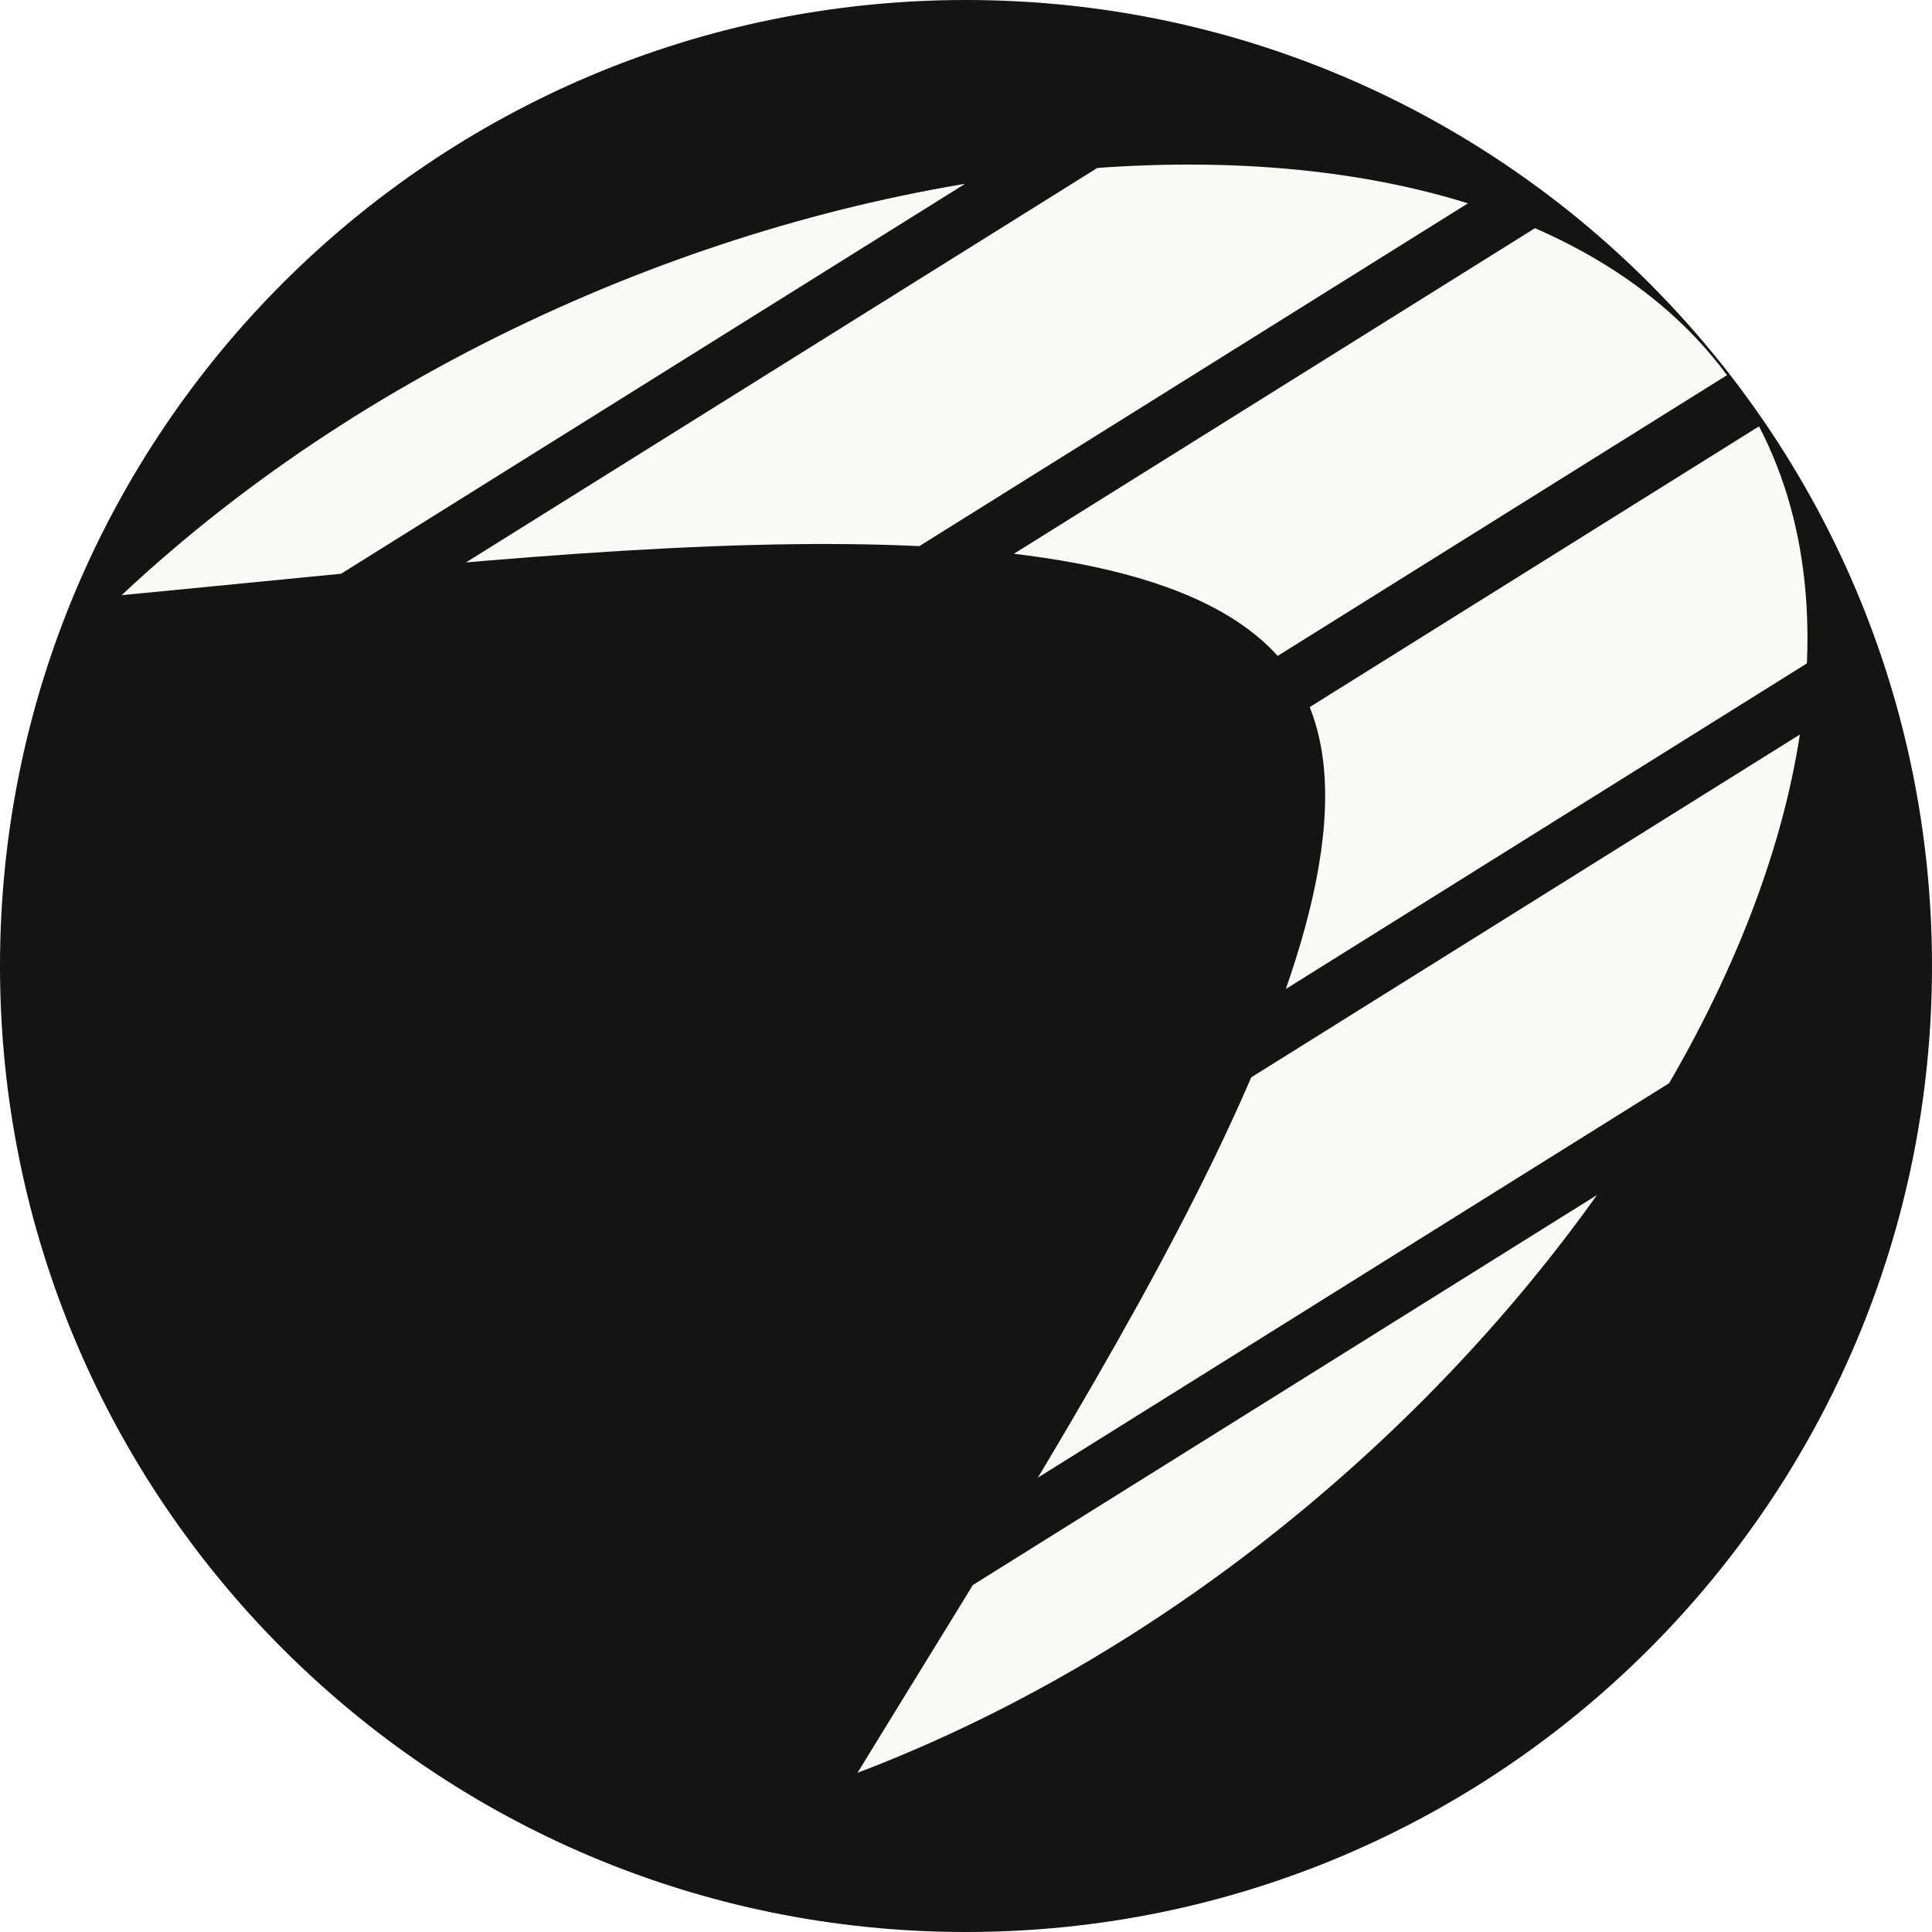
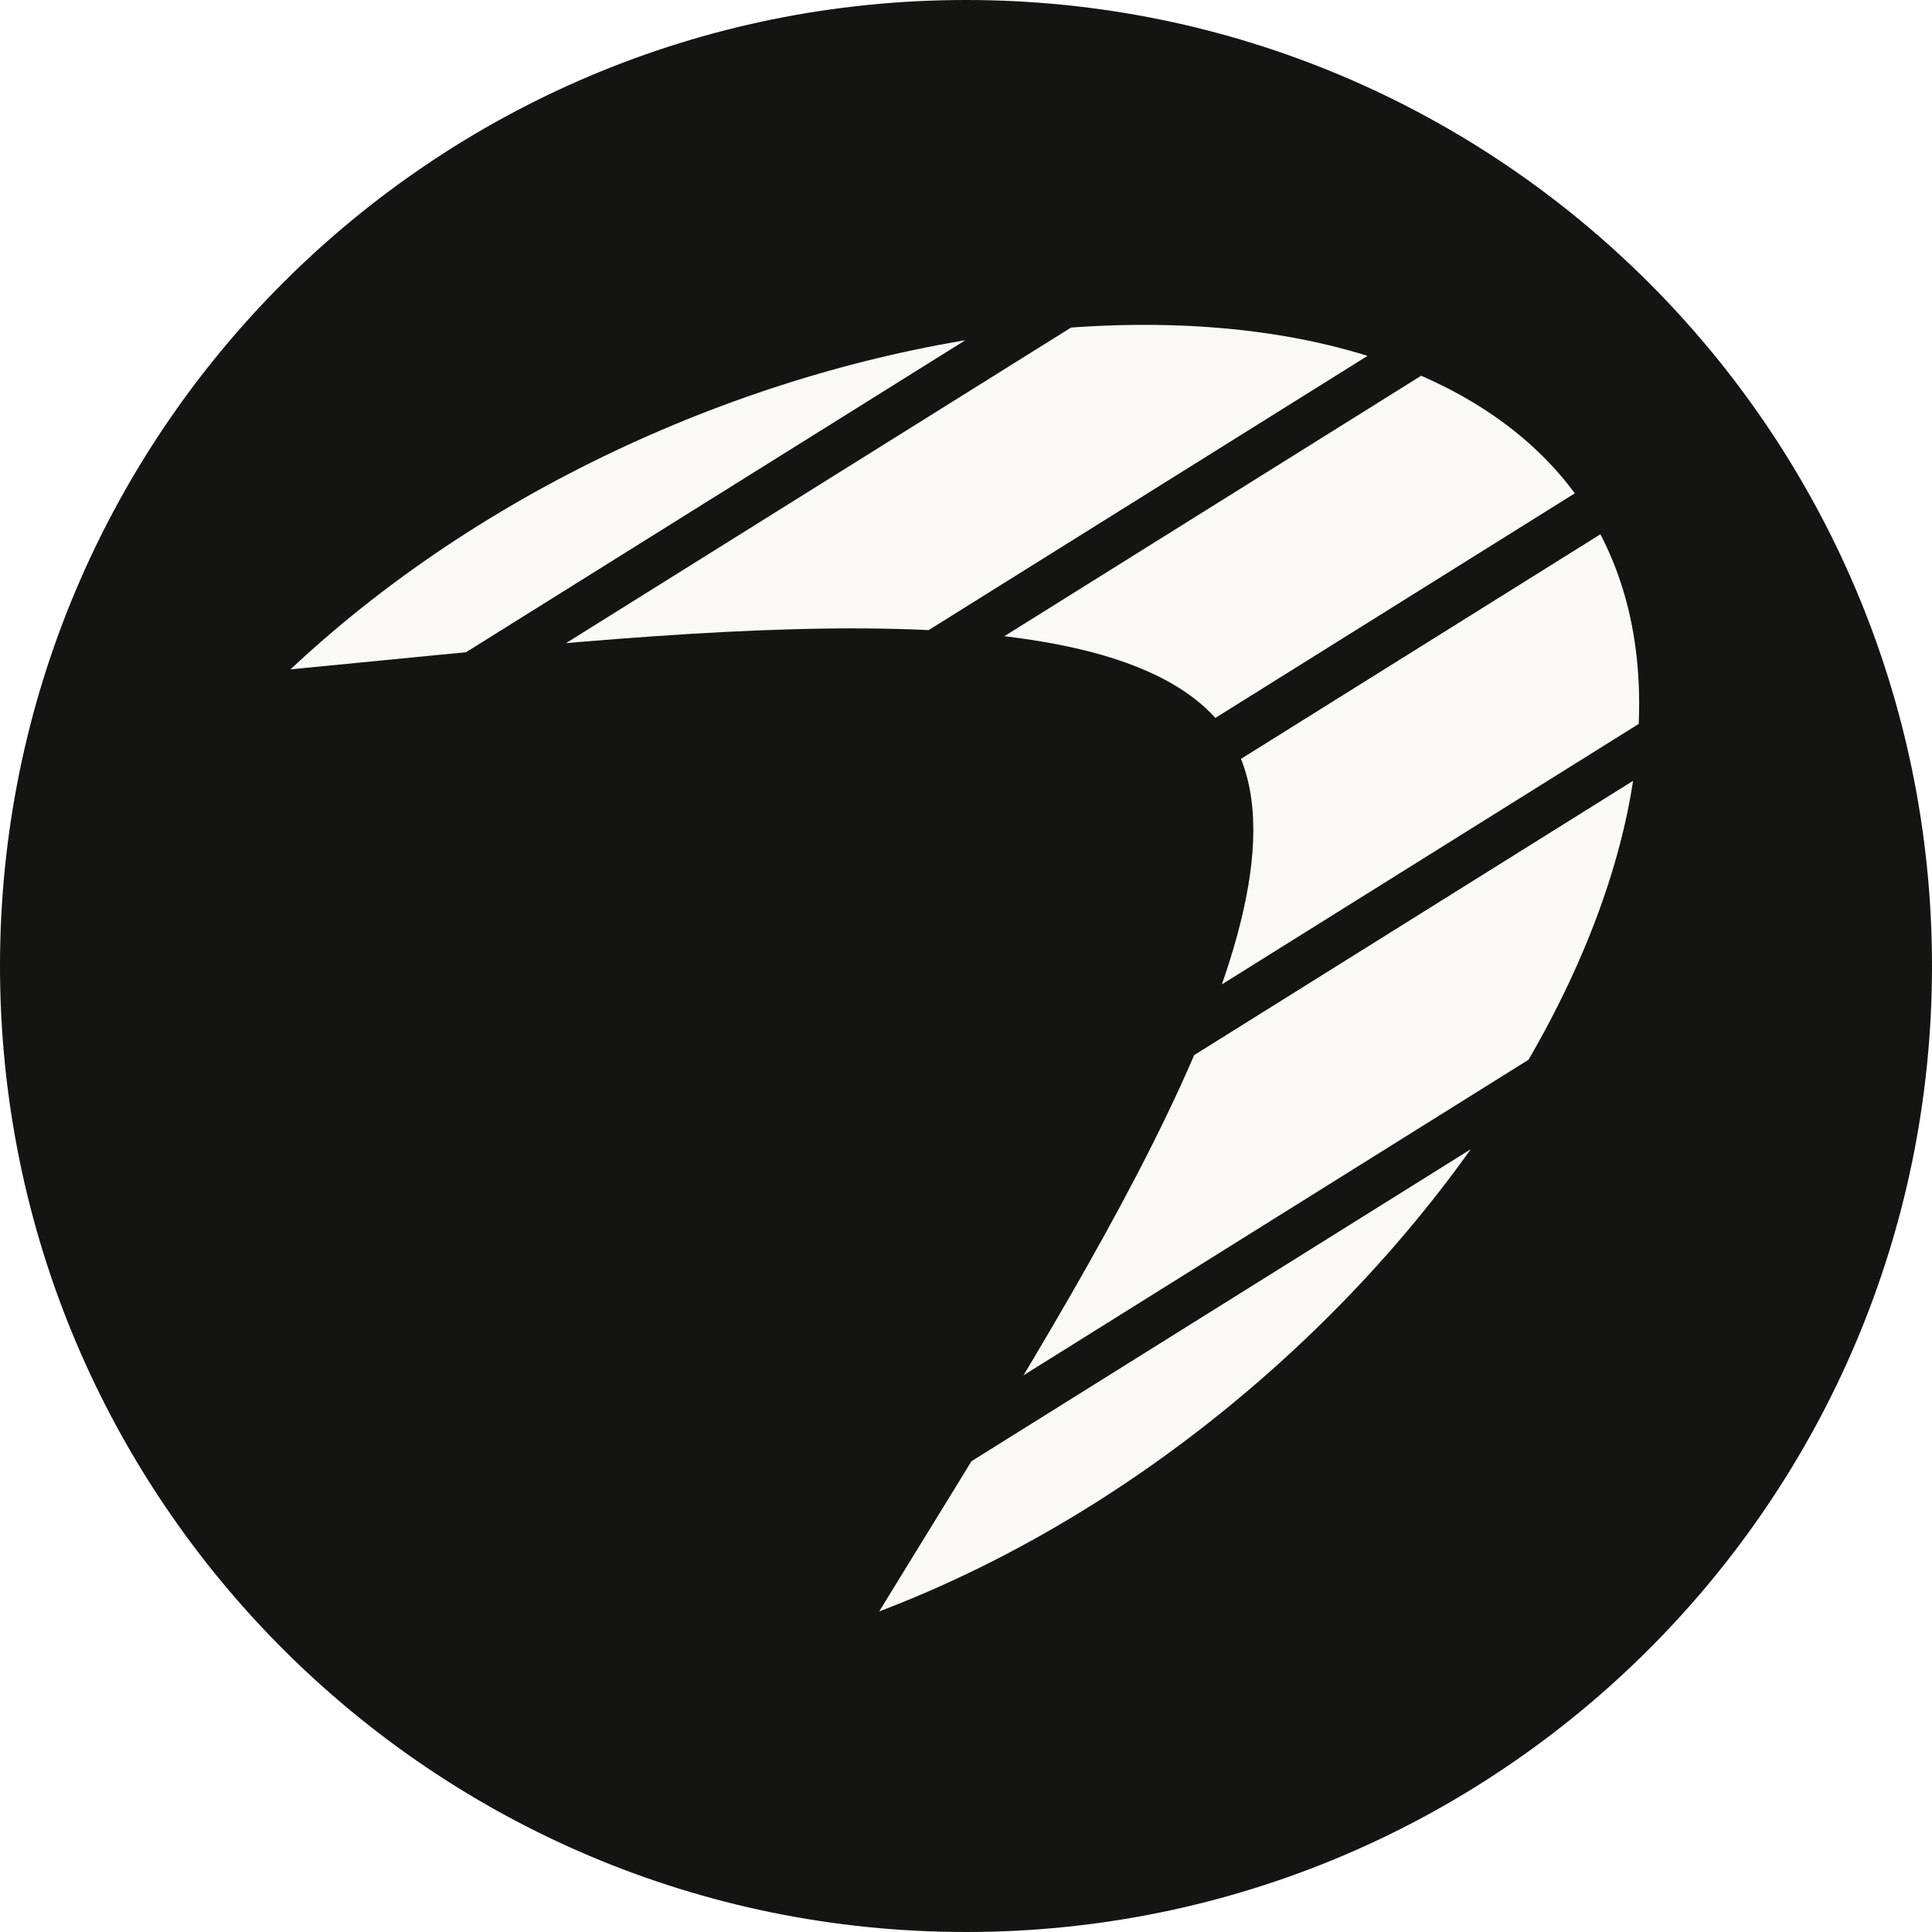
<svg xmlns="http://www.w3.org/2000/svg" viewBox="0 0 512 512" width="100%" height="100%">
  <defs>
    <clipPath id="const-favicon-clip-pub">
      <path fill-rule="evenodd" d="M432 72C250 36 40 136 40 256C40 376 250 476 432 440C320 384 180 320 180 256C180 192 320 128 432 72Z" />
    </clipPath>
  </defs>
  <circle cx="256" cy="256" r="256" fill="#141413" />
-   <g transform="translate(23, -35.5)">
+   <g transform="translate(256 256) scale(0.80) translate(-256 -256) translate(23, -35.5)">
    <g transform="translate(512 0) scale(-1 1) rotate(32 256 256)" clip-path="url(#const-favicon-clip-pub)" fill="#FAF9F5">
      <rect x="-60" y="38" width="632" height="60" />
      <rect x="-60" y="113" width="632" height="60" />
      <rect x="-60" y="188" width="632" height="60" />
      <rect x="-60" y="264" width="632" height="60" />
      <rect x="-60" y="339" width="632" height="60" />
      <rect x="-60" y="414" width="632" height="60" />
    </g>
  </g>
</svg>
